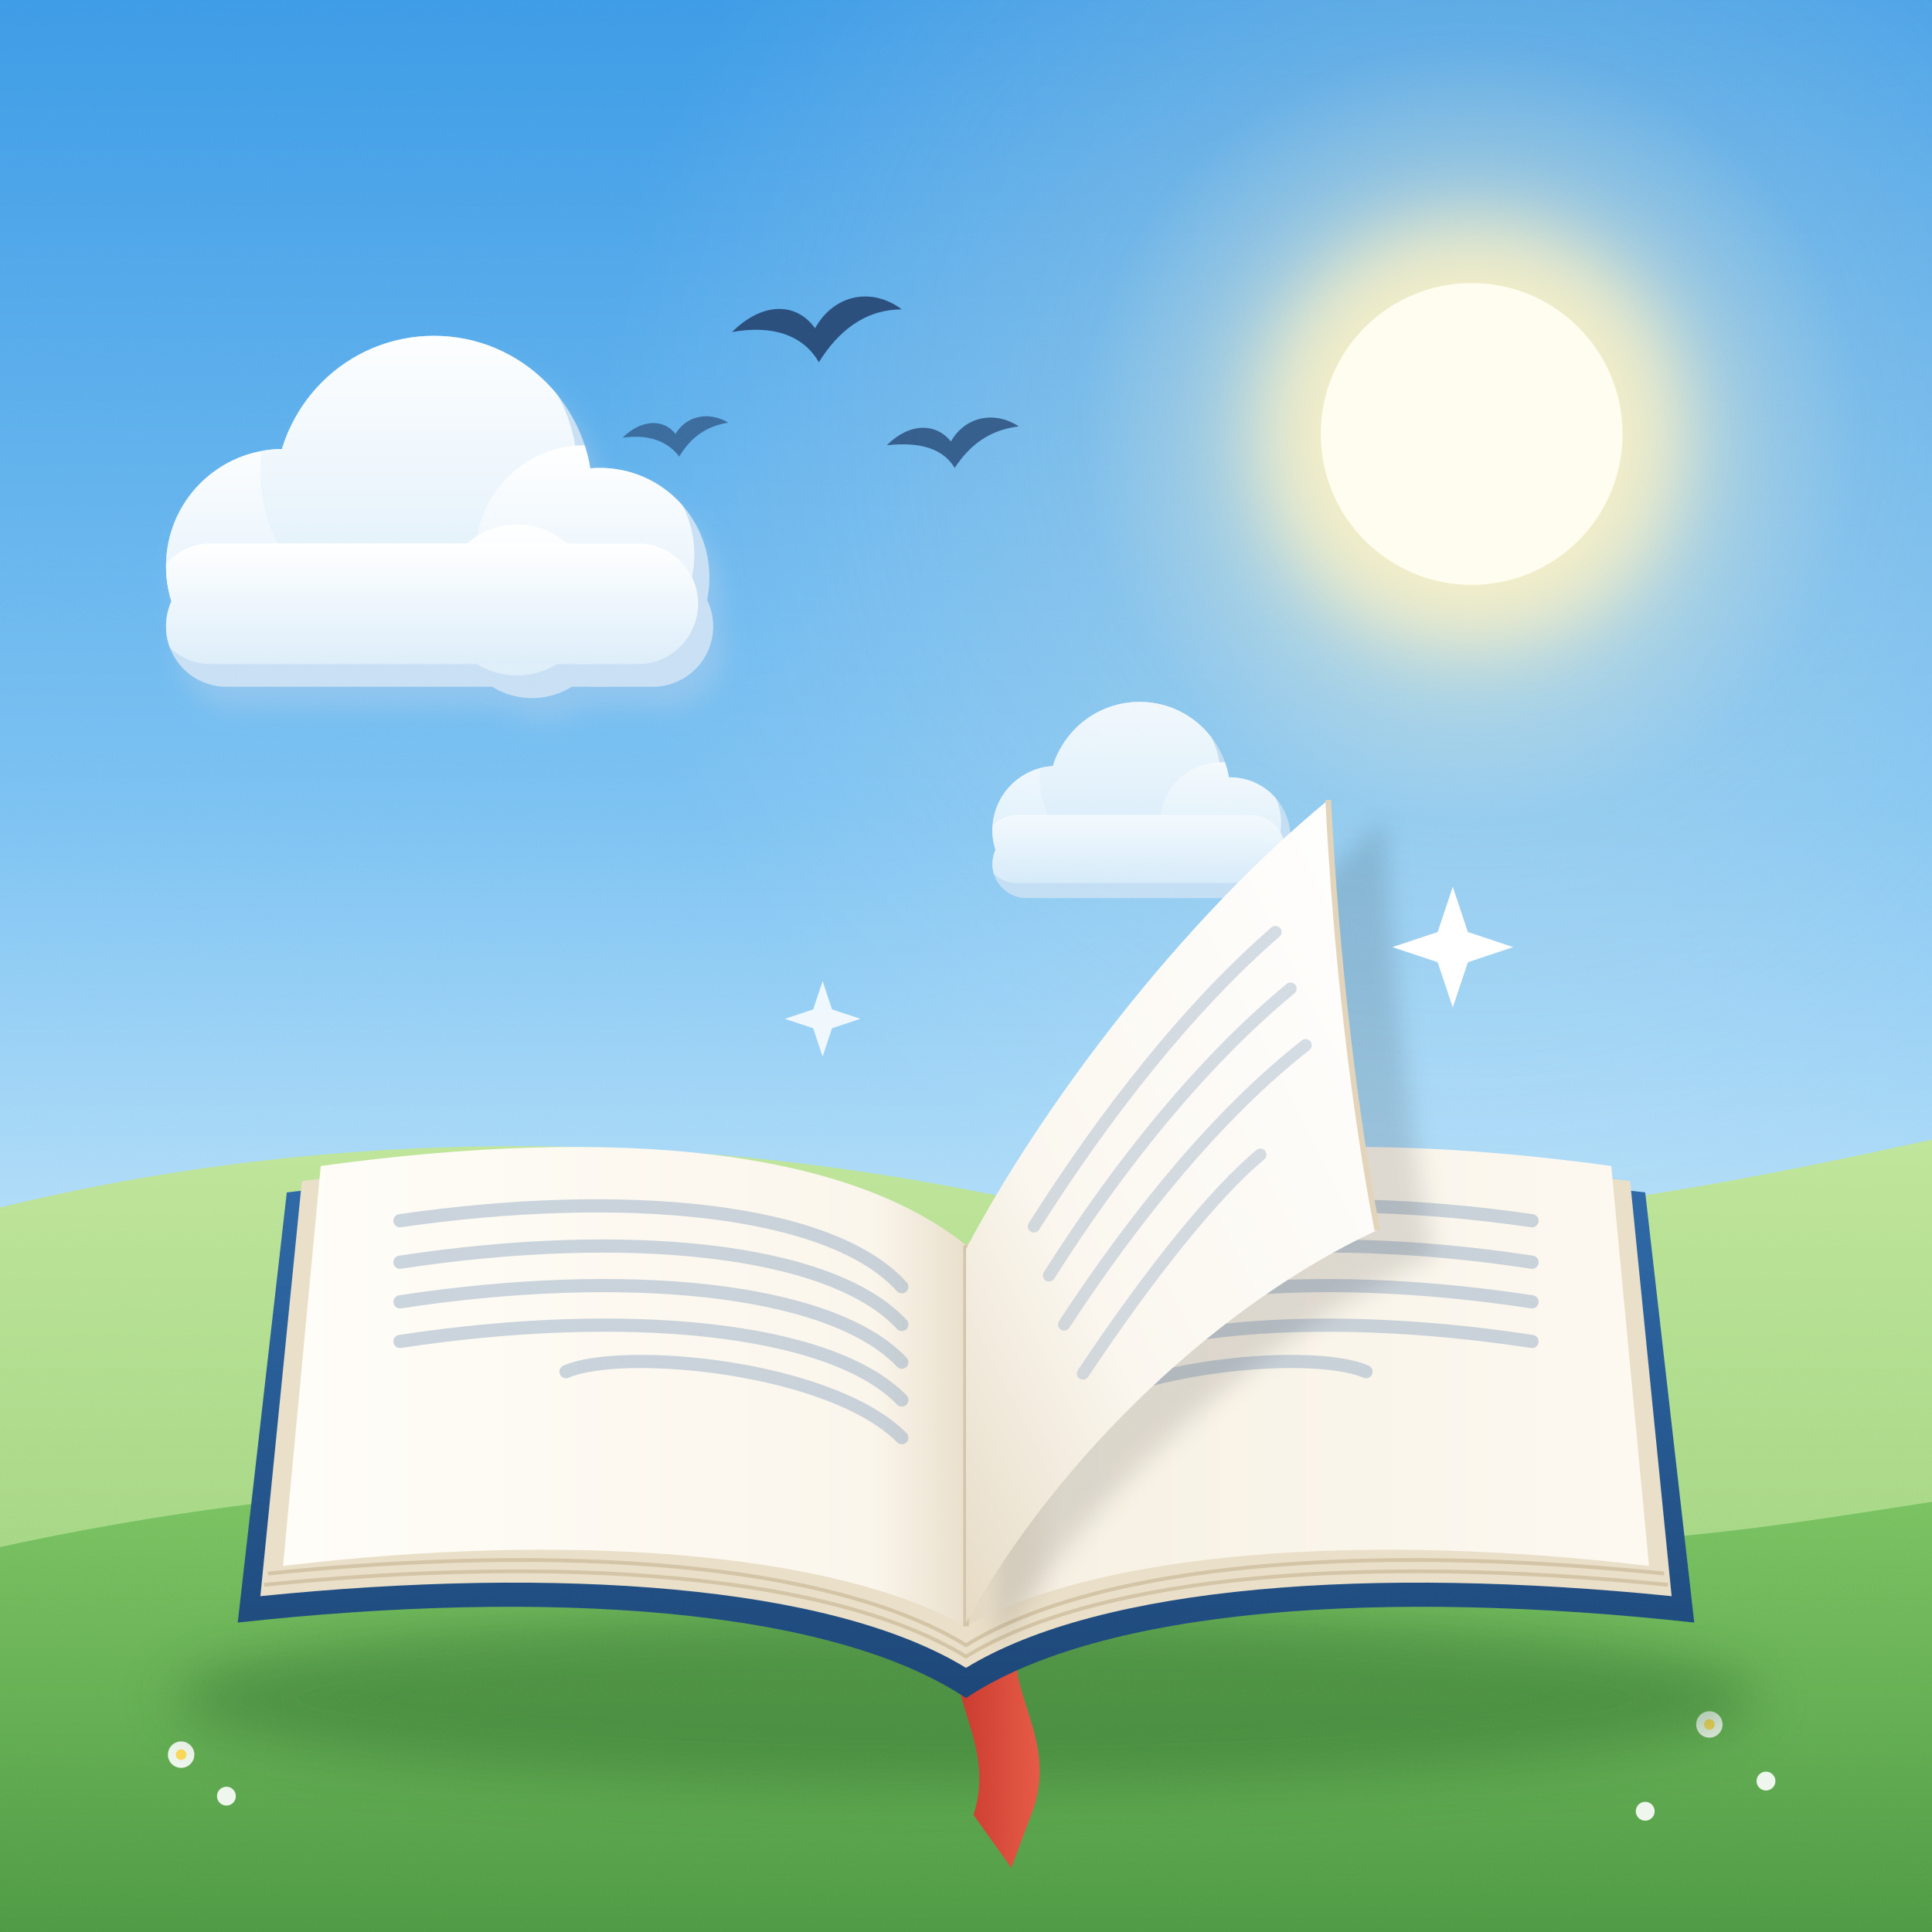
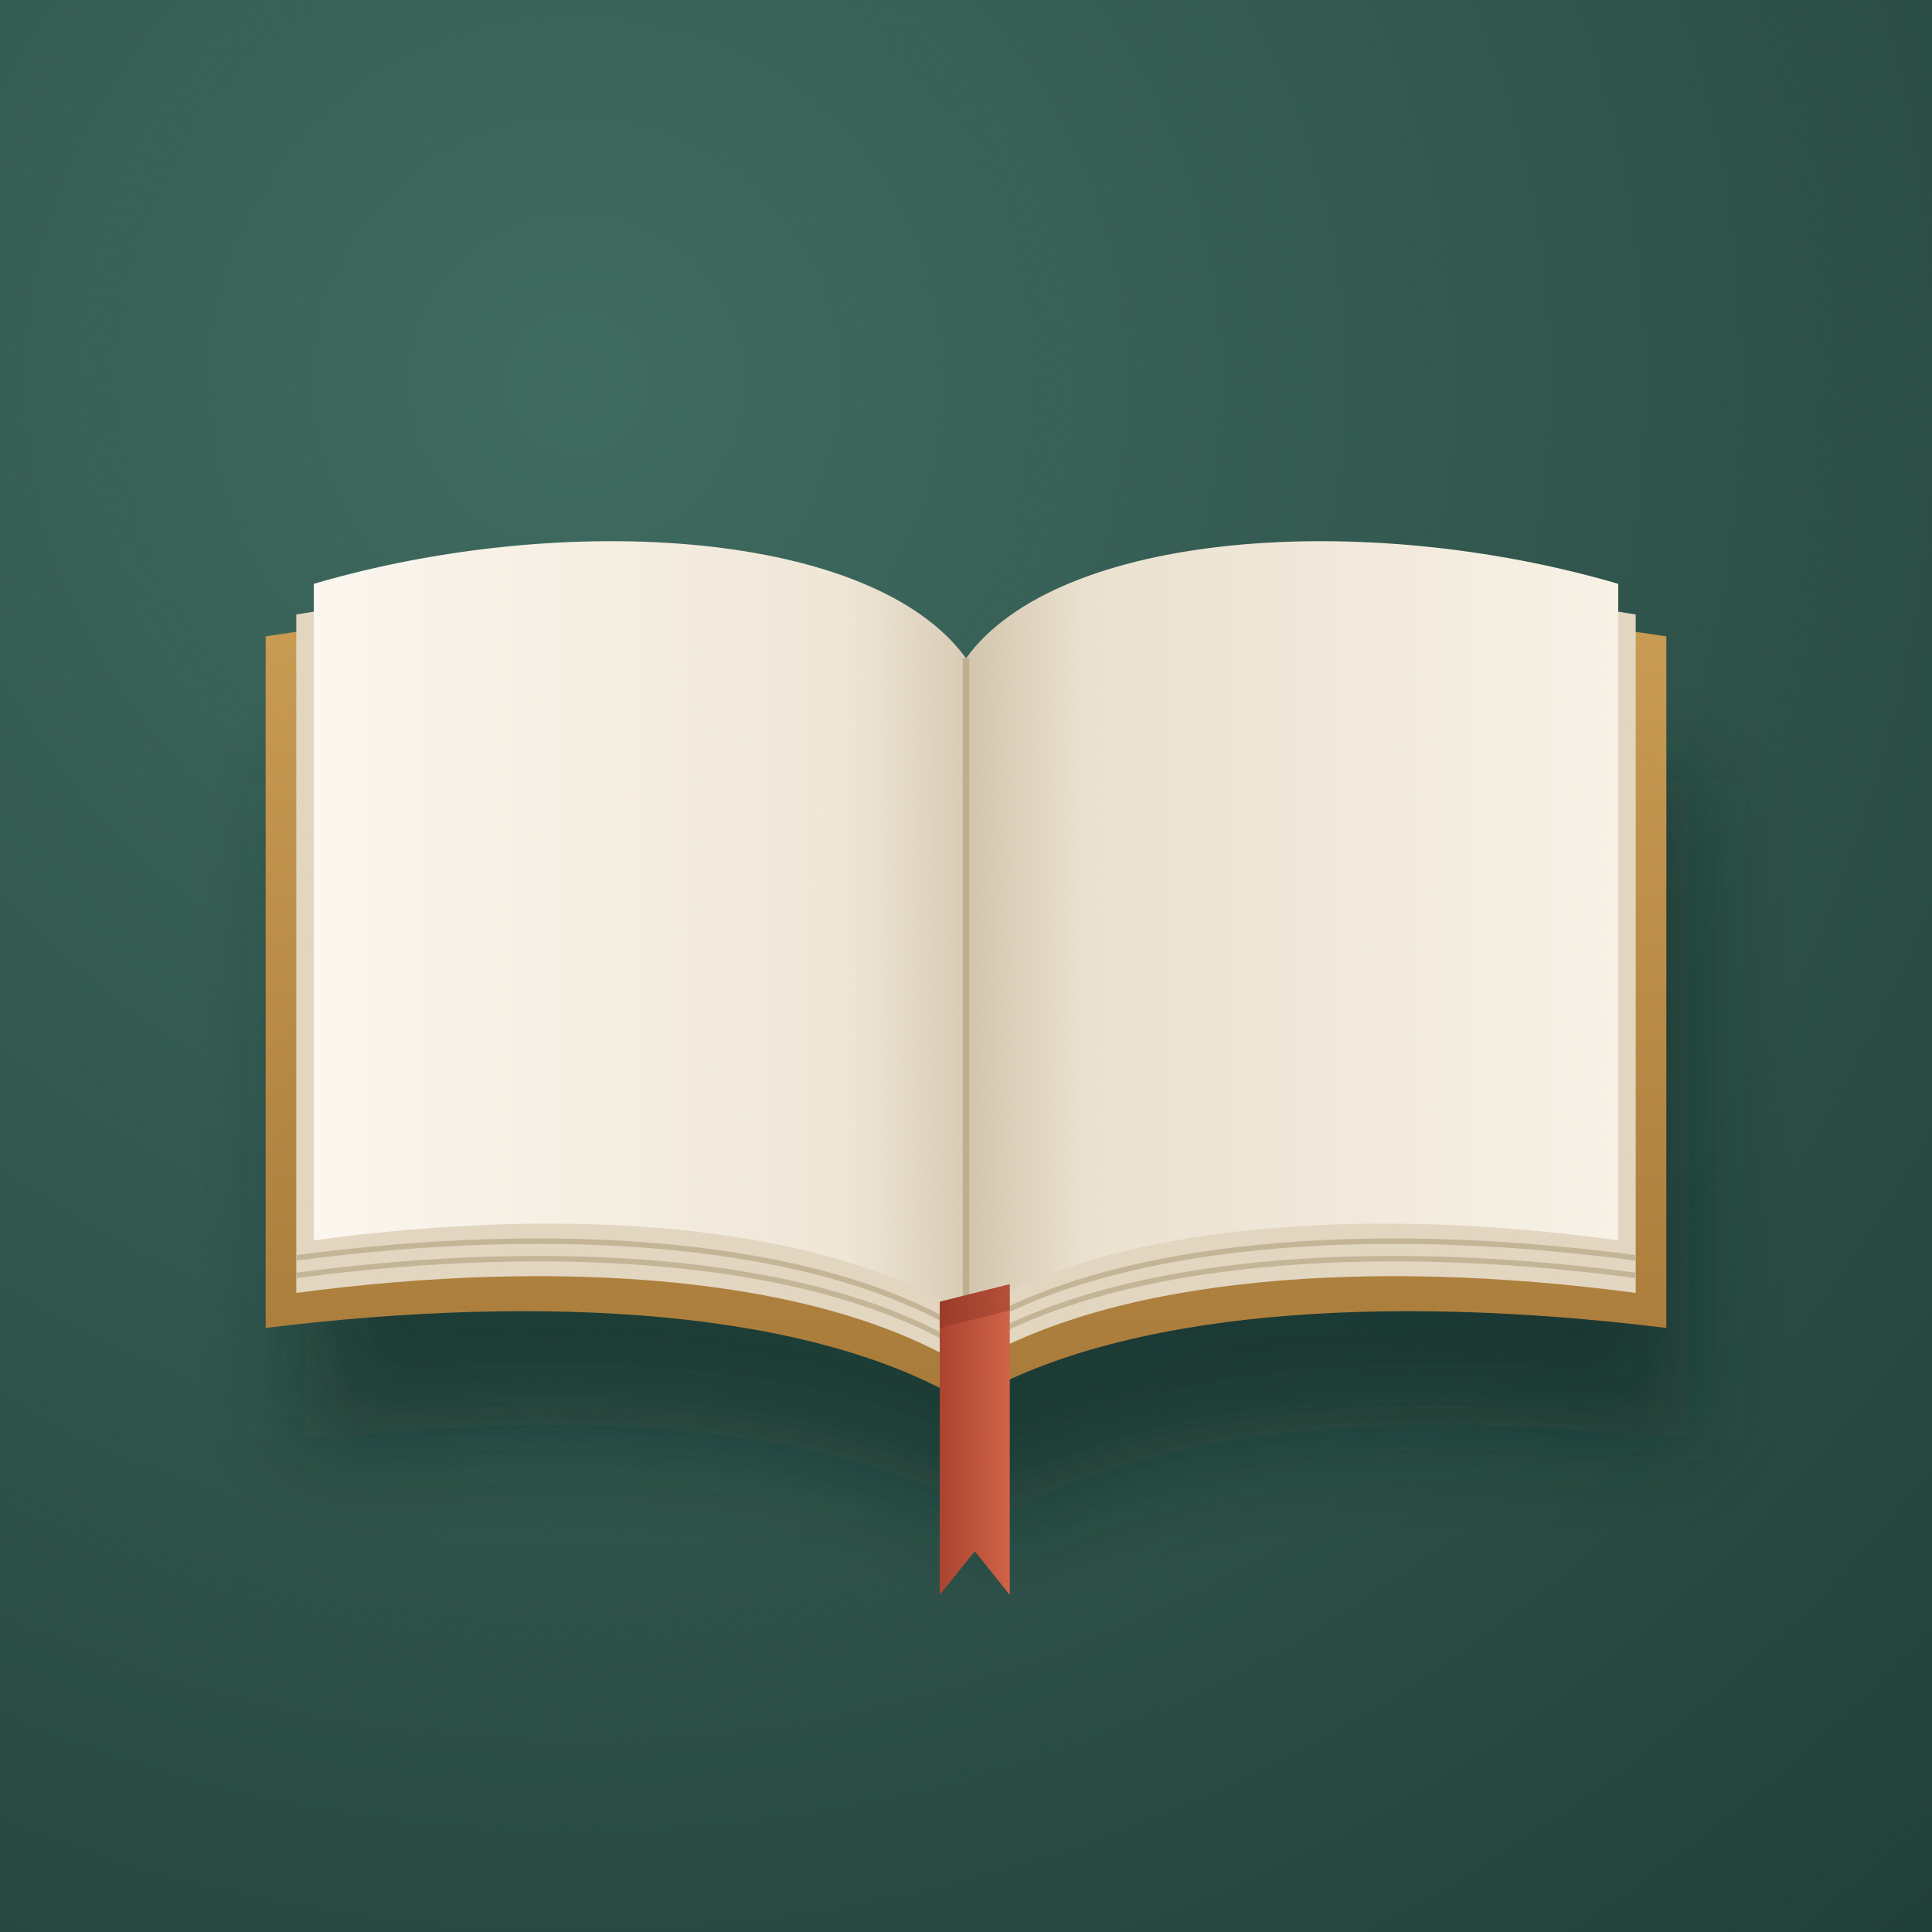
<svg xmlns="http://www.w3.org/2000/svg" viewBox="0 0 1024 1024" width="1024" height="1024">
  <defs>
-     <linearGradient id="sky" x1="0" y1="0" x2="0" y2="1">
-       <stop offset="0" stop-color="#3d9be6" />
-       <stop offset="0.42" stop-color="#7cc2f2" />
-       <stop offset="0.7" stop-color="#c3e6fa" />
-       <stop offset="0.82" stop-color="#eaf6fc" />
-     </linearGradient>
-     <radialGradient id="sunGlow" cx="780" cy="230" r="460" gradientUnits="userSpaceOnUse">
-       <stop offset="0" stop-color="#fffbe6" stop-opacity="1" />
-       <stop offset="0.16" stop-color="#fff2c8" stop-opacity="0.6" />
-       <stop offset="0.45" stop-color="#fff6e0" stop-opacity="0.18" />
-       <stop offset="1" stop-color="#ffffff" stop-opacity="0" />
+     <radialGradient id="bg" cx="0.3" cy="0.2" r="1.1">
+       <stop offset="0" stop-color="#3f6a5f" />
+       <stop offset="1" stop-color="#1f3d37" />
    </radialGradient>
-     <linearGradient id="cloud" x1="0" y1="0" x2="0" y2="1">
-       <stop offset="0" stop-color="#ffffff" />
-       <stop offset="1" stop-color="#ddeefa" />
-     </linearGradient>
-     <linearGradient id="hillBack" x1="0" y1="0" x2="0" y2="1">
-       <stop offset="0" stop-color="#bfe59a" />
-       <stop offset="1" stop-color="#8fcb72" />
-     </linearGradient>
-     <linearGradient id="hillFront" x1="0" y1="0" x2="0" y2="1">
-       <stop offset="0" stop-color="#7cc463" />
-       <stop offset="1" stop-color="#4f9a45" />
-     </linearGradient>
    <linearGradient id="pageL" x1="1" y1="0" x2="0" y2="0">
-       <stop offset="0" stop-color="#e9dfcb" />
-       <stop offset="0.14" stop-color="#fbf6ec" />
-       <stop offset="1" stop-color="#fffdf8" />
+       <stop offset="0" stop-color="#d9ccb5" />
+       <stop offset="0.18" stop-color="#efe6d6" />
+       <stop offset="1" stop-color="#fbf7ef" />
    </linearGradient>
    <linearGradient id="pageR" x1="0" y1="0" x2="1" y2="0">
-       <stop offset="0" stop-color="#e3d7c0" />
-       <stop offset="0.14" stop-color="#f7f1e4" />
-       <stop offset="1" stop-color="#fdf9f1" />
-     </linearGradient>
-     <linearGradient id="turn" x1="0" y1="1" x2="1" y2="0">
-       <stop offset="0" stop-color="#e6dbc5" />
-       <stop offset="0.35" stop-color="#fbf7ef" />
-       <stop offset="1" stop-color="#ffffff" />
+       <stop offset="0" stop-color="#d3c5ac" />
+       <stop offset="0.18" stop-color="#ebe1cf" />
+       <stop offset="1" stop-color="#f7f1e6" />
    </linearGradient>
    <linearGradient id="cover" x1="0" y1="0" x2="0" y2="1">
-       <stop offset="0" stop-color="#2f6aa8" />
-       <stop offset="1" stop-color="#1d4677" />
+       <stop offset="0" stop-color="#c99a52" />
+       <stop offset="1" stop-color="#a87a3a" />
    </linearGradient>
    <linearGradient id="ribbon" x1="0" y1="0" x2="1" y2="0">
-       <stop offset="0" stop-color="#c8392f" />
-       <stop offset="1" stop-color="#e65a45" />
+       <stop offset="0" stop-color="#a8432f" />
+       <stop offset="1" stop-color="#cf6247" />
    </linearGradient>
-     <g id="c1">
-       <circle cx="150" cy="300" r="62" />
-       <circle cx="230" cy="262" r="84" />
-       <circle cx="318" cy="306" r="58" />
-       <circle cx="282" cy="330" r="40" />
-       <rect x="88" y="300" width="290" height="64" rx="32" />
-     </g>
-     <g id="c2">
-       <circle cx="560" cy="440" r="34" />
-       <circle cx="604" cy="420" r="48" />
-       <circle cx="652" cy="444" r="32" />
-       <rect x="526" y="440" width="160" height="36" rx="18" />
-     </g>
-     <clipPath id="c1c">
-       <circle cx="150" cy="300" r="62" />
-       <circle cx="230" cy="262" r="84" />
-       <circle cx="318" cy="306" r="58" />
-       <circle cx="282" cy="330" r="40" />
-       <rect x="88" y="300" width="290" height="64" rx="32" />
-     </clipPath>
-     <clipPath id="c2c">
-       <circle cx="560" cy="440" r="34" />
-       <circle cx="604" cy="420" r="48" />
-       <circle cx="652" cy="444" r="32" />
-       <rect x="526" y="440" width="160" height="36" rx="18" />
-     </clipPath>
-     <filter id="blur" x="-30%" y="-30%" width="160%" height="160%">
-       <feGaussianBlur stdDeviation="14" />
-     </filter>
-     <filter id="sunBlur" x="-50%" y="-50%" width="200%" height="200%">
-       <feGaussianBlur stdDeviation="20" />
-     </filter>
-     <filter id="soft" x="-20%" y="-20%" width="140%" height="140%">
-       <feGaussianBlur stdDeviation="6" />
+     <filter id="shadow" x="-30%" y="-30%" width="160%" height="160%">
+       <feGaussianBlur stdDeviation="22" />
    </filter>
    <filter id="grain" x="0" y="0" width="100%" height="100%">
      <feTurbulence type="fractalNoise" baseFrequency="0.85" numOctaves="2" seed="3" />
      <feColorMatrix type="saturate" values="0" />
    </filter>
  </defs>
-   <rect width="1024" height="1024" fill="url(#sky)" />
-   <rect width="1024" height="1024" fill="url(#sunGlow)" />
-   <circle cx="780" cy="230" r="112" fill="#fff3c4" opacity="0.8" filter="url(#sunBlur)" />
-   <circle cx="780" cy="230" r="80" fill="#fffcf0" />
-   <use href="#c1" fill="#a9cdee" opacity="0.5" transform="translate(6 12)" filter="url(#soft)" />
-   <use href="#c1" fill="#c9e0f4" />
-   <g clip-path="url(#c1c)">
-     <use href="#c1" fill="url(#cloud)" transform="translate(-8 -12)" />
+   <rect width="1024" height="1024" fill="url(#bg)" />
+   <g transform="translate(512 560) scale(1.16) translate(-512 -600)">
+     <path d="M512 470 C 440 430 320 422 196 442 L 196 742 C 320 726 440 734 512 778 C 584 734 704 726 828 742 L 828 442 C 704 422 584 430 512 470 Z" fill="#0f2622" opacity="0.55" filter="url(#shadow)" transform="translate(14 34)" />
+     <path d="M512 436 C 442 396 322 388 192 408 L 192 724 C 322 708 442 716 512 758 C 582 716 702 708 832 724 L 832 408 C 702 388 582 396 512 436 Z" fill="url(#cover)" />
+     <path d="M512 426 C 444 386 326 378 206 398 L 206 708 C 326 692 444 700 512 742 C 580 700 698 692 818 708 L 818 398 C 698 378 580 386 512 426 Z" fill="#e2d6c0" />
+     <g fill="none" stroke="#c4b496" stroke-width="2.5">
+       <path d="M206 700 C 326 684 444 692 512 734 C 580 692 698 684 818 700" />
+       <path d="M206 692 C 326 676 444 684 512 726 C 580 684 698 676 818 692" />
+     </g>
+     <path d="M512 418 C 470 360 330 350 214 384 L 214 684 C 330 668 446 676 512 718 Z" fill="url(#pageL)" />
+     <path d="M512 418 C 554 360 694 350 810 384 L 810 684 C 694 668 578 676 512 718 Z" fill="url(#pageR)" />
+     <path d="M512 418 L 512 718" stroke="#bfae8e" stroke-width="3" />
+     <path d="M500 712 L 500 846 L 516 826 L 532 846 L 532 704 Z" fill="url(#ribbon)" />
+     <path d="M500 712 L 532 704 L 532 716 L 500 724 Z" fill="#7d2c1e" opacity="0.35" />
  </g>
-   <g opacity="0.9">
-     <use href="#c2" fill="#c9e0f4" />
-     <g clip-path="url(#c2c)">
-       <use href="#c2" fill="url(#cloud)" transform="translate(-5 -8)" />
-     </g>
-   </g>
-   <g fill="#2b4f7c">
-     <path d="M388 176 C 404 160 422 160 432 174 C 442 156 462 152 478 164 C 458 164 444 176 434 192 C 426 178 410 172 388 176 Z" />
-     <path d="M470 236 C 482 224 496 224 504 234 C 512 220 528 218 540 226 C 524 228 514 236 506 248 C 500 238 488 234 470 236 Z" opacity="0.85" />
-     <path d="M330 232 C 340 222 352 222 358 230 C 364 220 376 218 386 224 C 374 226 366 232 360 242 C 354 234 344 230 330 232 Z" opacity="0.7" />
-   </g>
-   <path d="M0 640 C 180 596 360 600 520 632 C 700 668 860 640 1024 604 L 1024 1024 L 0 1024 Z" fill="url(#hillBack)" />
-   <path d="M0 820 C 220 772 420 780 600 806 C 800 834 920 812 1024 796 L 1024 1024 L 0 1024 Z" fill="url(#hillFront)" />
-   <g fill="#ffffff" opacity="0.9">
-     <circle cx="96" cy="930" r="7" />
-     <circle cx="120" cy="952" r="5" />
-     <circle cx="906" cy="914" r="7" />
-     <circle cx="936" cy="944" r="5" />
-     <circle cx="872" cy="960" r="5" />
-   </g>
-   <g fill="#ffd95a">
-     <circle cx="96" cy="930" r="2.8" />
-     <circle cx="906" cy="914" r="2.8" />
-   </g>
-   <ellipse cx="512" cy="900" rx="420" ry="46" fill="#2f6b2d" opacity="0.45" filter="url(#blur)" />
-   <path d="M508 868 C 500 900 528 924 516 962 L 536 990 L 548 958 C 560 920 532 896 540 868 Z" fill="url(#ribbon)" />
-   <path d="M512 680 C 448 628 318 612 152 632 L 126 860 C 290 842 440 852 512 900 C 584 852 734 842 898 860 L 872 632 C 706 612 576 628 512 680 Z" fill="url(#cover)" />
-   <path d="M512 670 C 448 620 322 606 160 626 L 138 846 C 296 830 440 840 512 884 C 584 840 728 830 886 846 L 864 626 C 702 606 576 620 512 670 Z" fill="#eadfc8" />
-   <g fill="none" stroke="#cdbd9e" stroke-width="2" opacity="0.8">
-     <path d="M140 840 C 298 824 440 834 512 878 C 584 834 726 824 884 840" />
-     <path d="M142 834 C 300 818 440 828 512 872 C 584 828 724 818 882 834" />
-   </g>
-   <path d="M512 660 C 450 610 330 596 170 618 L 150 830 C 300 812 440 822 512 862 Z" fill="url(#pageL)" />
-   <path d="M512 660 C 574 610 694 596 854 618 L 874 830 C 724 812 584 822 512 862 Z" fill="url(#pageR)" />
-   <g id="lines" fill="none" stroke="#9fb3c8" stroke-width="7" stroke-linecap="round" opacity="0.55">
-     <path d="M478 682 C 440 640 330 630 212 647" />
-     <path d="M478 702 C 440 661 330 651 212 669" />
-     <path d="M478 722 C 440 682 330 672 212 690" />
-     <path d="M478 742 C 440 703 330 693 212 711" />
-     <path d="M478 762 C 440 724 330 714 300 727" />
-   </g>
-   <use href="#lines" transform="translate(1024 0) scale(-1 1)" />
-   <path d="M512 660 L 512 862" stroke="#cbbb9c" stroke-width="3" opacity="0.7" />
-   <path d="M512 662 C 560 600 640 490 718 420 C 722 500 732 590 744 652 C 660 690 566 770 512 860 Z" fill="#000" opacity="0.12" filter="url(#soft)" transform="translate(16 14)" />
-   <path d="M512 662 C 552 586 626 488 704 424 C 708 506 718 590 730 652 C 648 690 562 770 512 860 Z" fill="url(#turn)" />
-   <path d="M704 424 C 708 506 718 590 730 652" fill="none" stroke="#e2d4ba" stroke-width="3" />
-   <g fill="none" stroke="#9fb3c8" stroke-width="6.5" stroke-linecap="round" opacity="0.45">
-     <path d="M548 650 C 586 590 630 534 676 494" />
-     <path d="M556 676 C 594 616 638 562 684 524" />
-     <path d="M564 702 C 602 644 646 590 692 554" />
-     <path d="M574 728 C 610 674 644 632 668 612" />
-   </g>
-   <g fill="#ffffff">
-     <path d="M770 470 L 778 494 L 802 502 L 778 510 L 770 534 L 762 510 L 738 502 L 762 494 Z" />
-     <path d="M436 520 L 441 535 L 456 540 L 441 545 L 436 560 L 431 545 L 416 540 L 431 535 Z" opacity="0.85" />
-   </g>
-   <rect width="1024" height="1024" filter="url(#grain)" opacity="0.06" style="mix-blend-mode:overlay" />
+   <rect width="1024" height="1024" filter="url(#grain)" opacity="0.05" style="mix-blend-mode:overlay" />
</svg>
